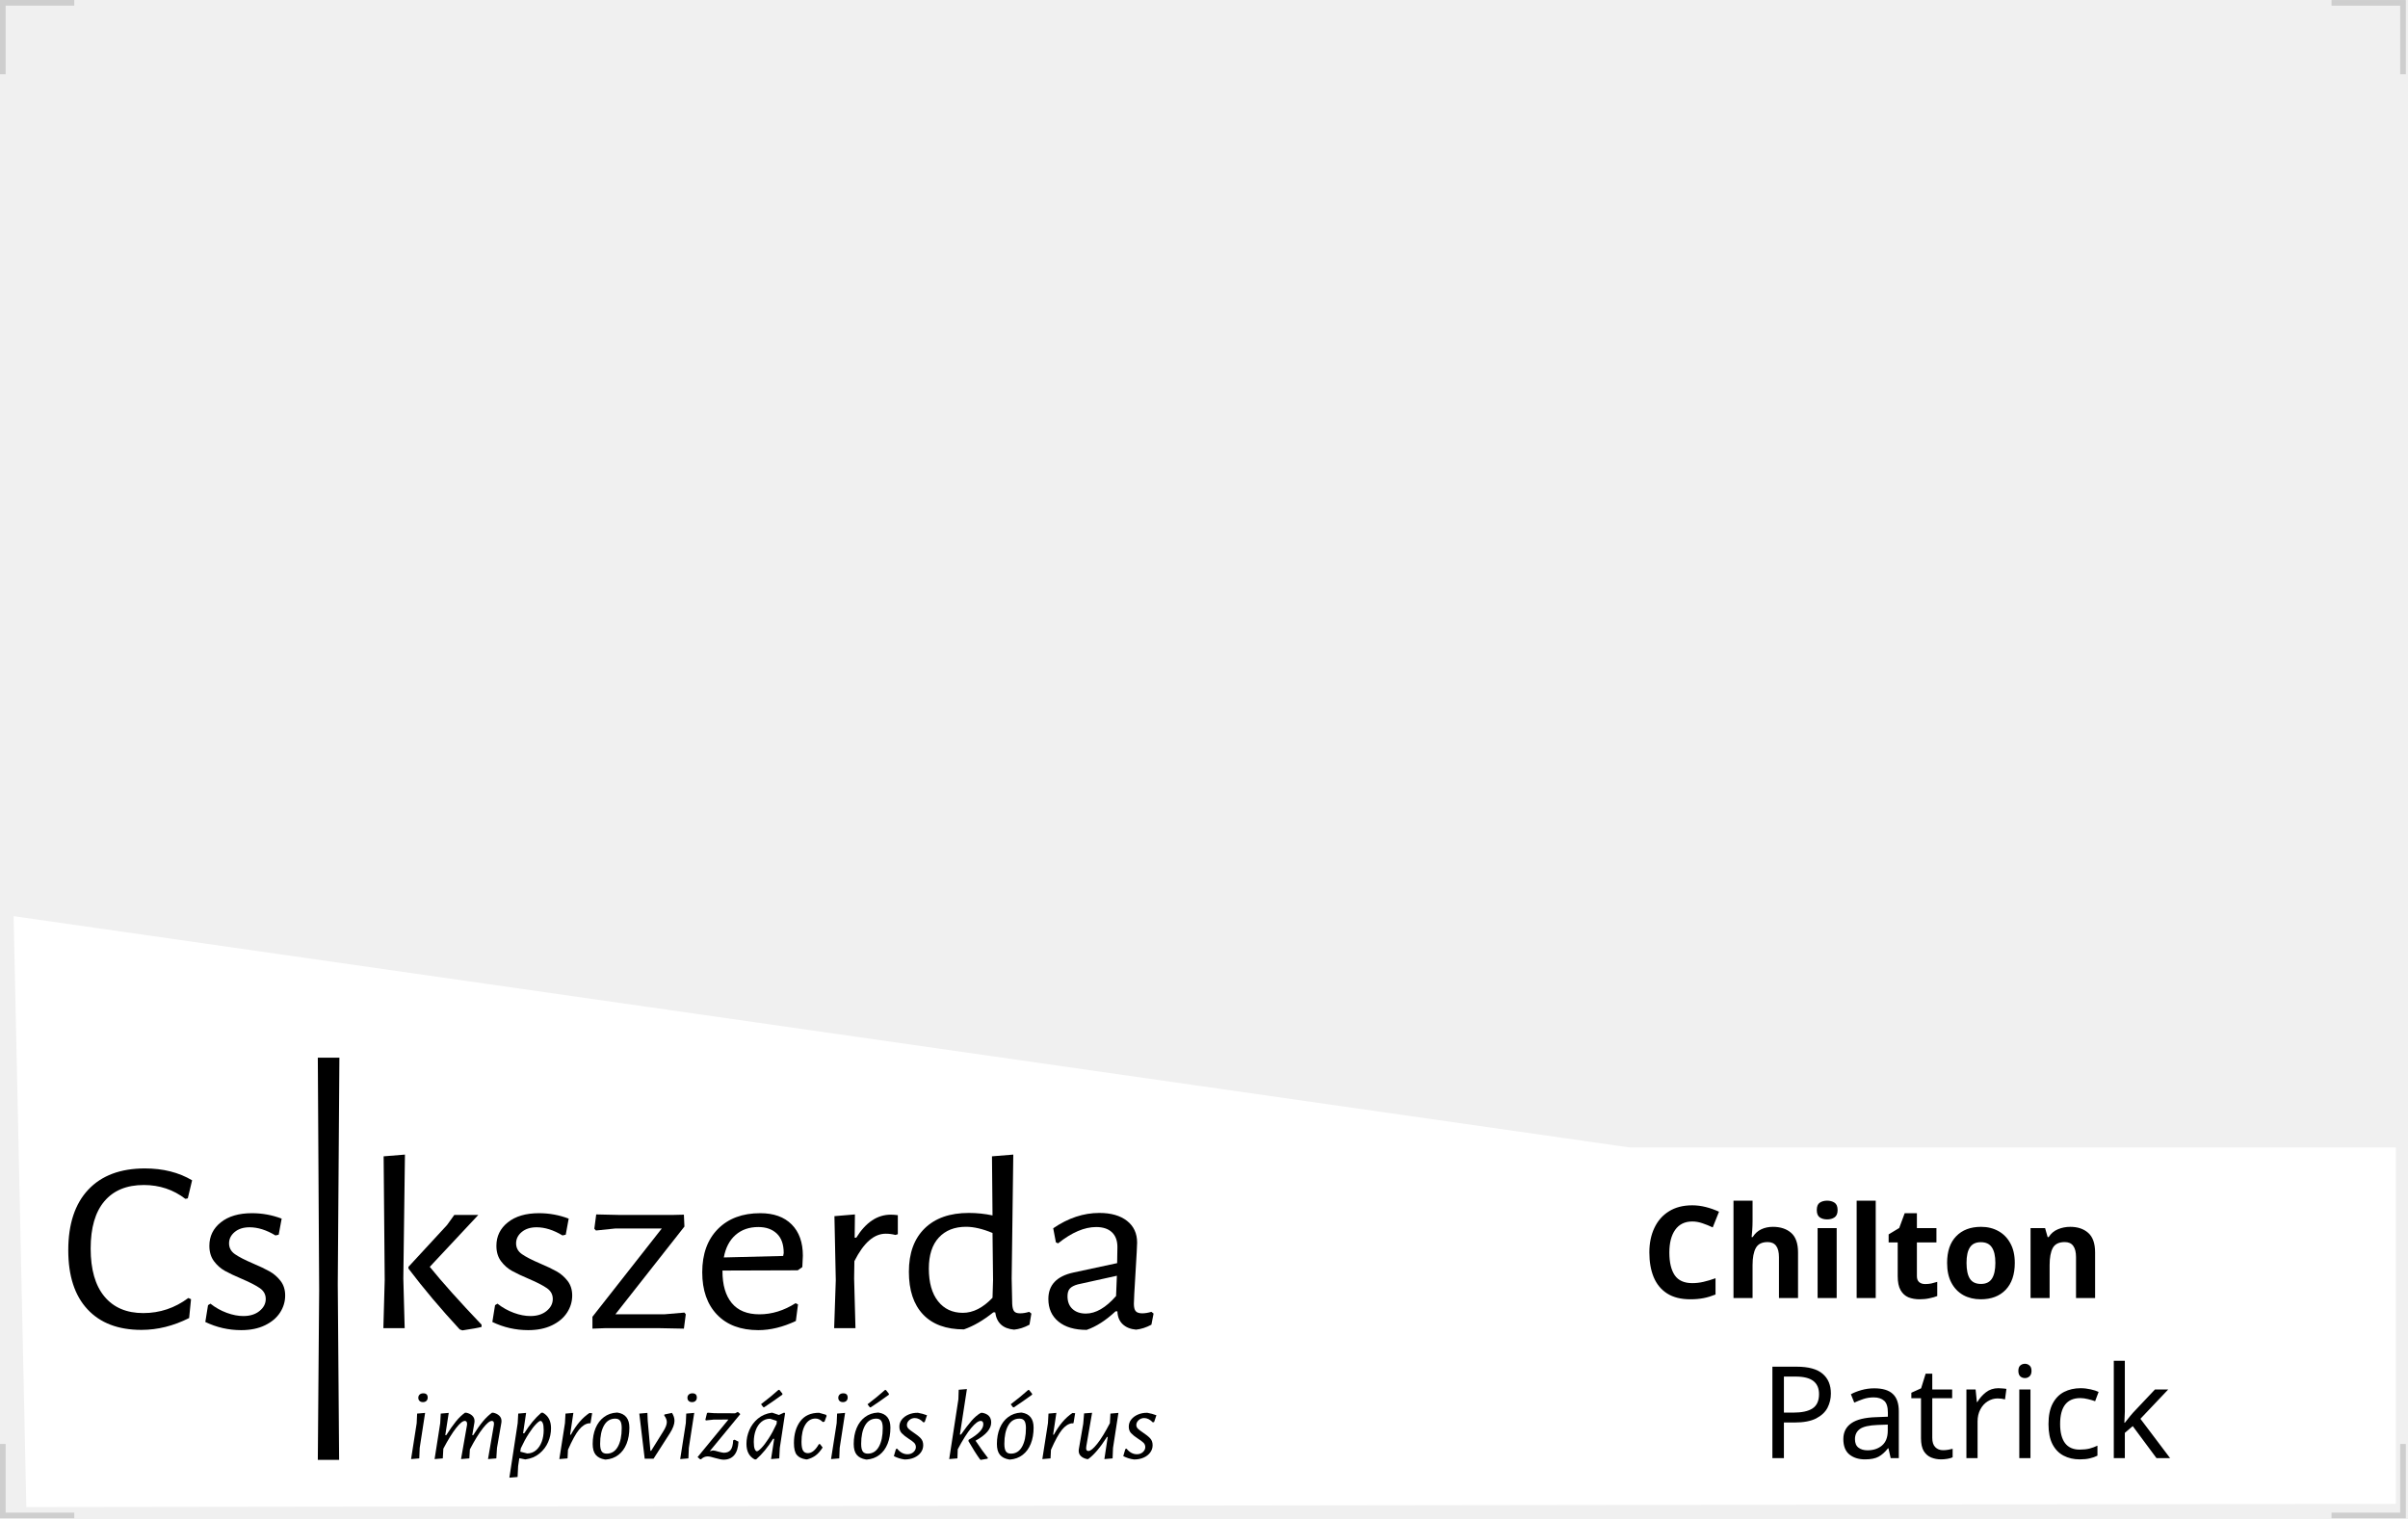
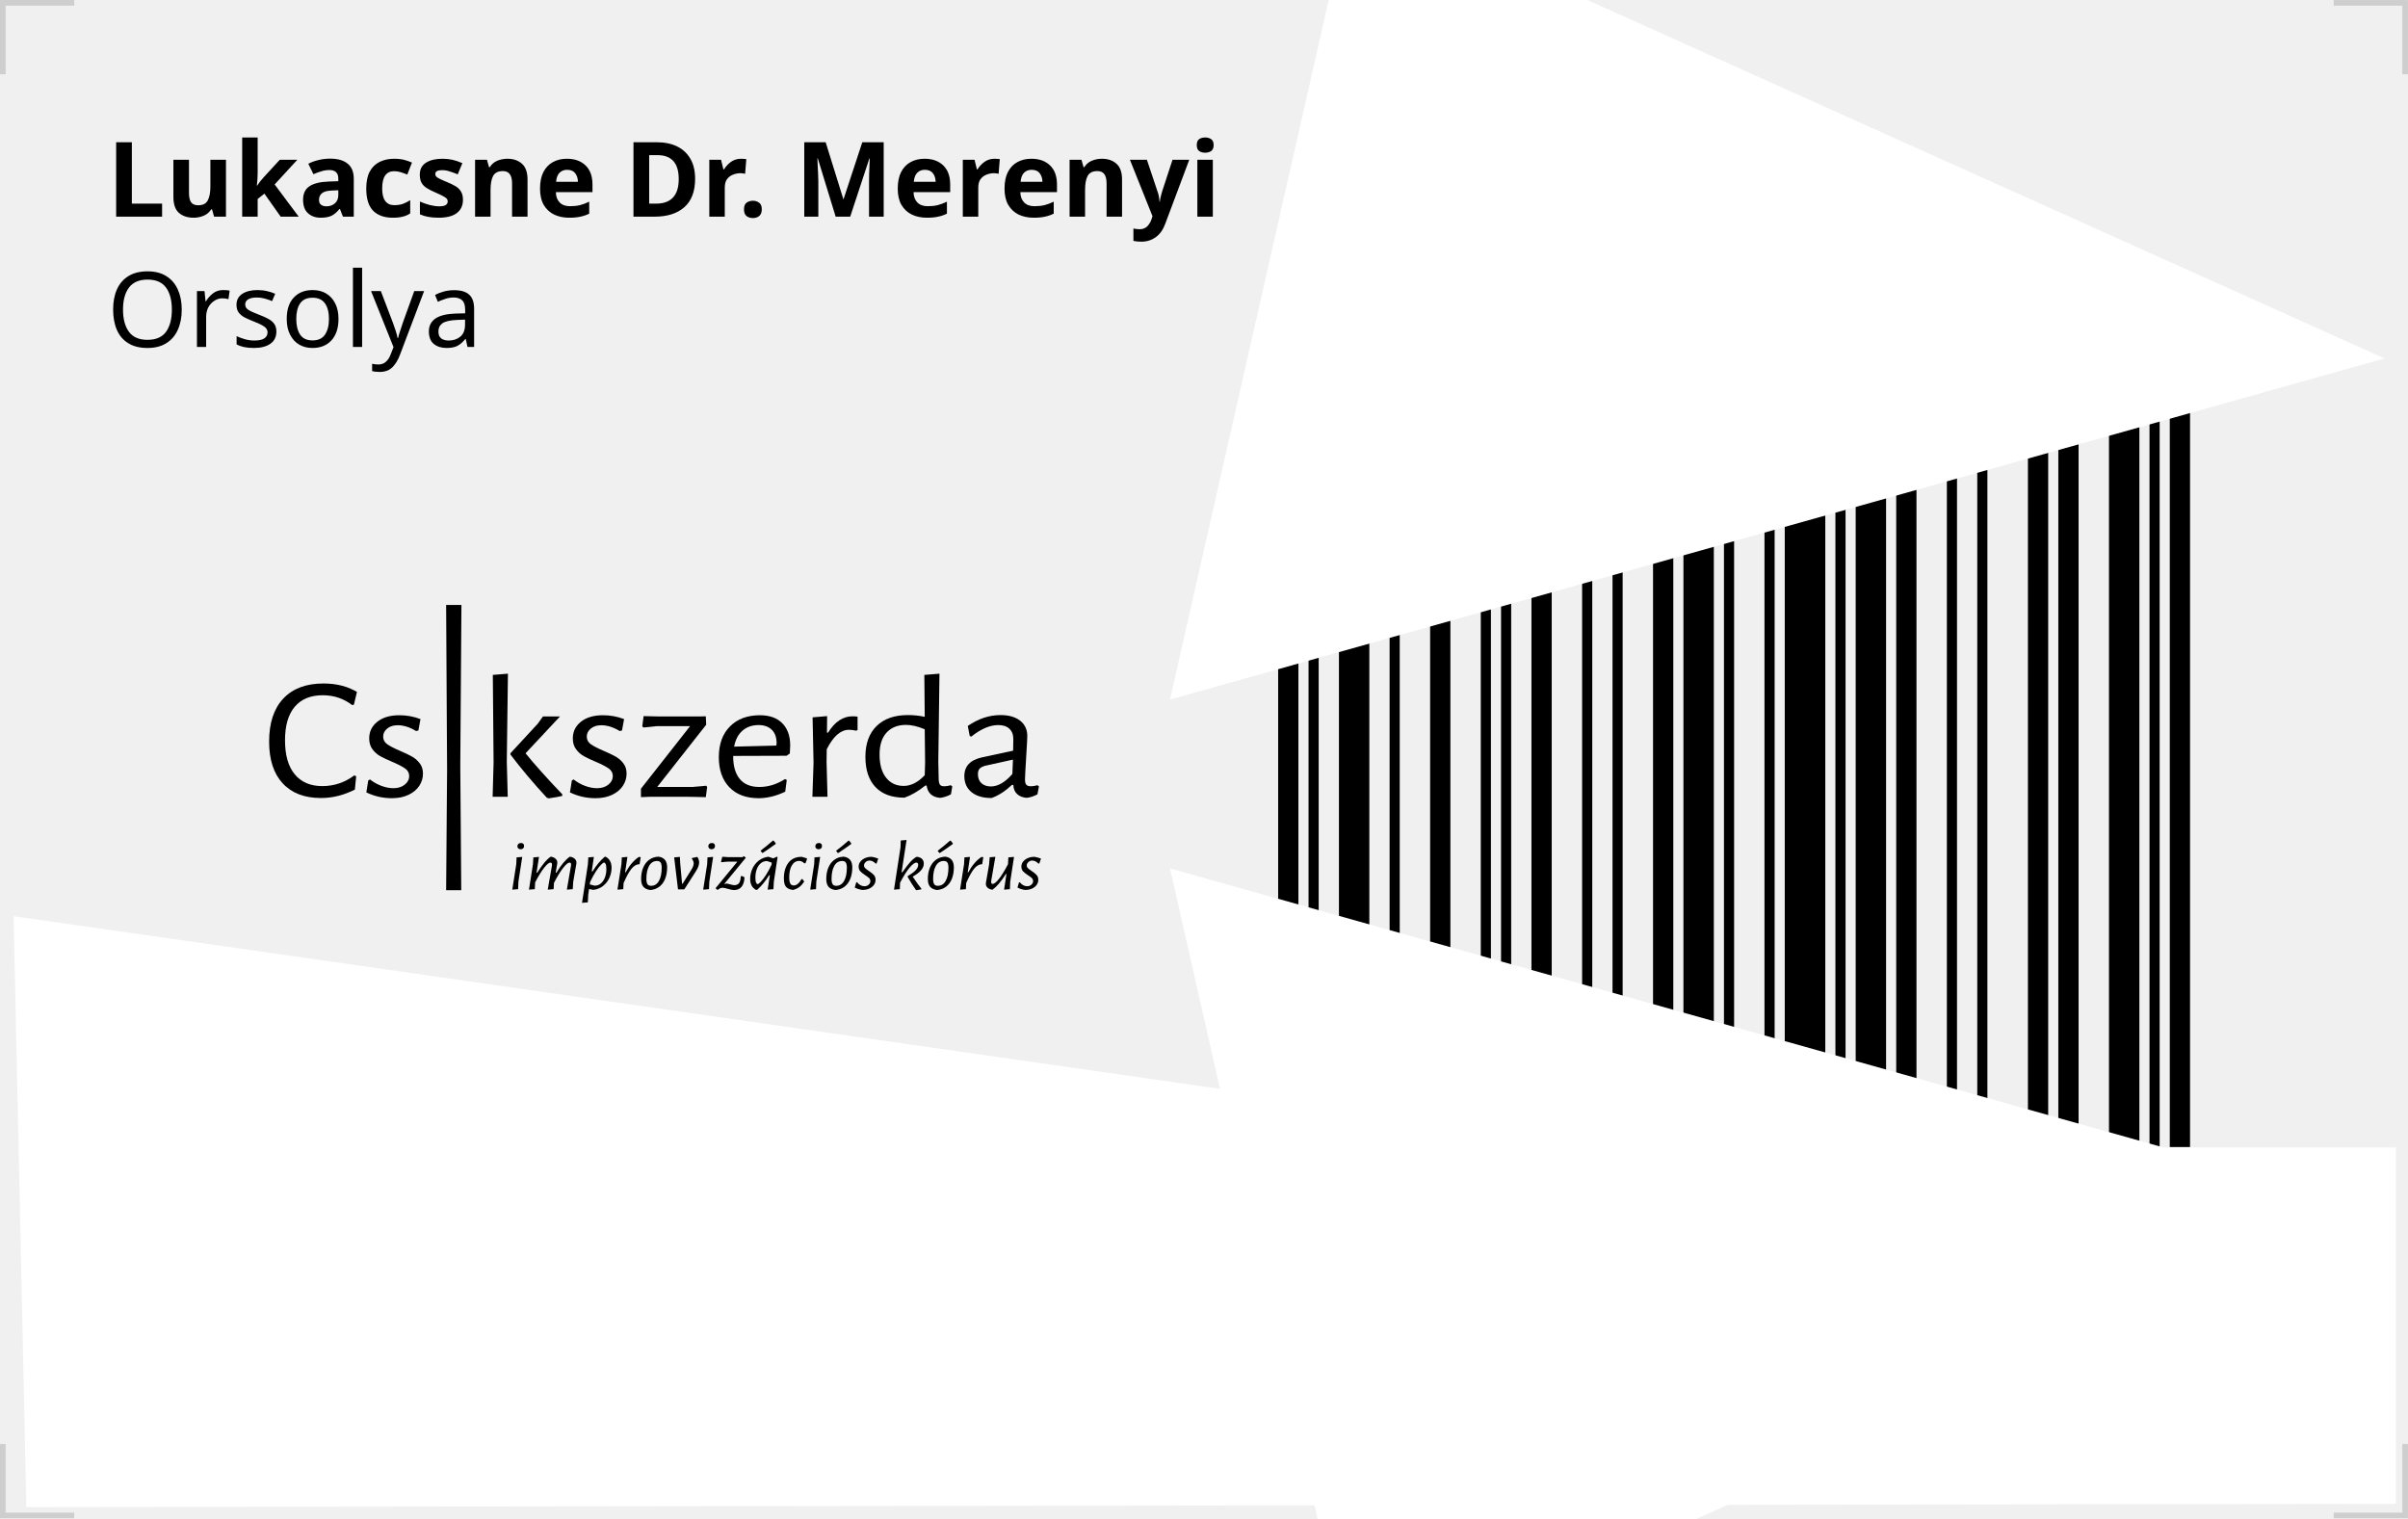
<svg xmlns="http://www.w3.org/2000/svg" id="barcode" width="3.37in" height="2.125in" x="0px" y="0px" viewBox="0 0 323.52 204" version="1.1">
  <defs id="defs284">
    <clipPath clipPathUnits="userSpaceOnUse" id="clipPath3726">
      <path d="m 0,131.368 h 283.465 v 136.8 H 0 Z" id="path3724" />
    </clipPath>
    <clipPath clipPathUnits="userSpaceOnUse" id="clipPath3744">
      <path d="m 0,270.309 h 283.465 v -141.732 H 0 Z" id="path3742" />
    </clipPath>
    <clipPath clipPathUnits="userSpaceOnUse" id="clipPath3726-6">
      <path d="m 0,131.368 h 283.465 v 136.8 H 0 Z" id="path3724-7" />
    </clipPath>
    <clipPath clipPathUnits="userSpaceOnUse" id="clipPath3744-5">
      <path d="m 0,270.309 h 283.465 v -141.732 H 0 Z" id="path3742-3" />
    </clipPath>
  </defs>
-   <g id="layer4">
-     <g id="barcode_group" transform="scale(4.48 3) translate(-7.5 -0.3)">
-     </g>
-   </g>
-   <g id="layer3" style="display:inline">
-     <path style="fill:#ffffff;fill-opacity:1;stroke:none;stroke-width:1px;stroke-linecap:butt;stroke-linejoin:miter;stroke-opacity:1" d="M 1.83,123.086 218.906,154.156 H 321.888 v 47.888 L 3.539,202.473 Z" id="path2798" />
-     <text xml:space="preserve" style="font-style:normal;font-variant:normal;font-weight:normal;font-stretch:normal;font-size:17.204px;line-height:1.25;font-family:'Alegreya Sans';-inkscape-font-specification:'Alegreya Sans';text-align:end;letter-spacing:0px;word-spacing:0px;text-anchor:end;display:inline;fill:#000000;fill-opacity:1;stroke:none;stroke-width:0.43" x="314.076" y="174.388" id="name">
-       <tspan id="first_row" x="314.076" y="174.388" style="font-style:normal;font-variant:normal;font-weight:bold;font-stretch:normal;font-family:'Alegreya Sans';-inkscape-font-specification:'Alegreya Sans Bold';stroke-width:0.43">Chilton</tspan>
-       <tspan x="314.076" y="195.894" id="second_row" style="font-style:normal;font-variant:normal;font-weight:normal;font-stretch:normal;font-family:'Alegreya Sans';-inkscape-font-specification:'Alegreya Sans';stroke-width:0.43">Patrick</tspan>
-     </text>
-     <path style="fill:none;stroke:#cecece;stroke-width:0.756;stroke-linecap:butt;stroke-linejoin:miter;stroke-dasharray:none;stroke-opacity:1" d="M 9.978,0.378 H 0.378 V 9.978" id="path13483" />
-     <path style="fill:none;stroke:#cecece;stroke-width:0.756;stroke-linecap:butt;stroke-linejoin:miter;stroke-dasharray:none;stroke-opacity:1" d="M 9.978,203.6 H 0.378 V 194" id="path13494" />
-     <path style="fill:none;stroke:#cecece;stroke-width:0.756;stroke-linecap:butt;stroke-linejoin:miter;stroke-dasharray:none;stroke-opacity:1" d="m 313.25,203.6 h 9.6 V 194" id="path13496" />
-     <path style="fill:none;stroke:#cecece;stroke-width:0.756;stroke-linecap:butt;stroke-linejoin:miter;stroke-dasharray:none;stroke-opacity:1" d="m 313.25,0.385 h 9.6 V 9.978" id="path13507" />
-   </g>
-   <g id="layer1" transform="matrix(0.6669909,0,0,0.6669909,4.173899,2.618983)" style="fill:#ffffff">
+   <g id="layer1" transform="matrix(0.4731242,0,0,0.4731242,32.61146,-17.66668)" style="fill:#ffffff">
    <g id="g574" transform="matrix(0.8425661,0,0,0.8425661,-7.754907,188.2273)">
      <g id="layer1-5">
        <g id="layer1-4" transform="matrix(0.8687253,0,0,0.7961756,99.39764,88.70907)">
          <g id="g3718" transform="matrix(1.142159,0,0,-1.142159,-111.2322,216.2167)">
            <g id="g3720">
              <g id="g3722" clip-path="url(#clipPath3726-6)">
                <g id="g3728">
                  <g id="g3730" transform="matrix(292.56,0,0,136.8,-4.547722,2.791135)" />
                </g>
              </g>
            </g>
            <g id="g3738">
              <g id="g3740" clip-path="url(#clipPath3744-5)">
                <g id="g3746">
                  <path fill="#000000" fill-rule="nonzero" d="m 45.287,227.355 -1.04,-4.745 -0.585,-0.13 c -2.904,2.426 -6.24,3.64 -10.01,3.64 -4.117,0 -7.28,-1.42 -9.49,-4.258 -2.21,-2.838 -3.315,-6.987 -3.315,-12.447 0,-5.504 1.105,-9.707 3.315,-12.61 2.21,-2.904 5.33,-4.355 9.36,-4.355 3.986,0 7.605,1.322 10.855,3.965 l 0.65,-0.325 -0.455,-4.94 c -3.77,-2.08 -7.605,-3.12 -11.505,-3.12 -5.59,0 -9.924,1.809 -13,5.428 -3.077,3.617 -4.615,8.785 -4.615,15.502 0,6.89 1.603,12.198 4.81,15.925 3.206,3.726 7.756,5.59 13.65,5.59 4.376,0 8.167,-1.04 11.375,-3.12" id="path3748" />
                </g>
                <g id="g3750">
                  <path fill="#000000" fill-rule="nonzero" d="m 66.866,217.28 -0.715,-4.225 -0.78,-0.195 c -2.168,1.43 -4.248,2.145 -6.24,2.145 -1.474,0 -2.665,-0.413 -3.575,-1.235 -0.91,-0.823 -1.365,-1.82 -1.365,-2.99 0,-1.17 0.465,-2.112 1.397,-2.828 0.932,-0.714 2.373,-1.527 4.323,-2.437 1.69,-0.78 3.044,-1.485 4.062,-2.112 1.018,-0.628 1.895,-1.462 2.633,-2.502 0.736,-1.04 1.105,-2.32 1.105,-3.835 0,-1.604 -0.412,-3.099 -1.235,-4.486 -0.824,-1.387 -2.037,-2.503 -3.64,-3.347 -1.604,-0.845 -3.51,-1.268 -5.72,-1.268 -3.034,0 -5.915,0.715 -8.645,2.146 l 0.65,4.419 0.585,0.39 c 1.213,-1.04 2.524,-1.842 3.932,-2.405 1.408,-0.564 2.741,-0.845 3.998,-0.845 1.603,0 2.902,0.444 3.9,1.333 0.996,0.888 1.495,1.939 1.495,3.152 0,1.17 -0.466,2.113 -1.397,2.828 -0.933,0.714 -2.373,1.527 -4.323,2.437 -1.69,0.78 -3.055,1.485 -4.095,2.112 -1.04,0.628 -1.929,1.484 -2.665,2.568 -0.737,1.083 -1.105,2.427 -1.105,4.03 0,2.513 0.92,4.571 2.762,6.175 1.842,1.603 4.344,2.405 7.508,2.405 2.47,0 4.853,-0.477 7.15,-1.43" id="path3752" />
                </g>
                <g id="g3754">
                  <path fill="#000000" fill-rule="nonzero" d="m 80.711,153.859 h -5.135 l 0.325,44.587 -0.325,61.138 h 5.2 l -0.39,-59.529 z" id="path3756" />
                </g>
                <g id="g3758">
                  <path fill="#000000" fill-rule="nonzero" d="m 115.03,189.396 v -0.585 c -0.694,-0.218 -2.232,-0.52 -4.615,-0.91 l -0.65,0.26 c -4.594,5.416 -8.71,10.746 -12.35,15.989 v 0.455 l 9.295,10.985 1.755,2.665 h 5.785 l -11.7,-13.65 c 2.99,-4.029 7.15,-9.1 12.48,-15.209 m -18.525,-0.91 h -5.135 l 0.325,12.675 -0.26,32.499 5.135,0.455 -0.39,-32.565 z" id="path3760" />
                </g>
                <g id="g3762">
                  <path fill="#000000" fill-rule="nonzero" d="m 136.025,217.28 -0.715,-4.225 -0.78,-0.195 c -2.168,1.43 -4.248,2.145 -6.24,2.145 -1.474,0 -2.665,-0.413 -3.575,-1.235 -0.91,-0.823 -1.365,-1.82 -1.365,-2.99 0,-1.17 0.465,-2.112 1.397,-2.828 0.932,-0.714 2.373,-1.527 4.323,-2.437 1.69,-0.78 3.044,-1.485 4.062,-2.112 1.018,-0.628 1.895,-1.462 2.633,-2.502 0.736,-1.04 1.105,-2.32 1.105,-3.835 0,-1.604 -0.412,-3.099 -1.235,-4.486 -0.824,-1.387 -2.037,-2.503 -3.64,-3.347 -1.604,-0.845 -3.51,-1.268 -5.72,-1.268 -3.034,0 -5.915,0.715 -8.645,2.146 l 0.65,4.419 0.585,0.39 c 1.213,-1.04 2.524,-1.842 3.932,-2.405 1.408,-0.564 2.741,-0.845 3.998,-0.845 1.603,0 2.902,0.444 3.9,1.333 0.996,0.888 1.495,1.939 1.495,3.152 0,1.17 -0.466,2.113 -1.397,2.828 -0.933,0.714 -2.373,1.527 -4.323,2.437 -1.69,0.78 -3.055,1.485 -4.095,2.112 -1.04,0.628 -1.929,1.484 -2.665,2.568 -0.737,1.083 -1.105,2.427 -1.105,4.03 0,2.513 0.92,4.571 2.762,6.175 1.842,1.603 4.344,2.405 7.508,2.405 2.47,0 4.853,-0.477 7.15,-1.43" id="path3764" />
                </g>
                <g id="g3766">
                  <path fill="#000000" fill-rule="nonzero" d="m 161.31,218.255 2.47,0.065 0.13,-3.12 -16.64,-23.075 h 11.765 l 4.875,0.455 0.325,-0.455 -0.455,-3.769 -5.98,0.129 h -13 l -3.055,-0.129 v 3.12 l 16.705,23.204 h -11.245 l -4.615,-0.52 -0.39,0.455 0.455,3.77 5.33,-0.13 z" id="path3768" />
                </g>
                <g id="g3770">
                  <path fill="#000000" fill-rule="nonzero" d="m 176.228,212.99 c -1.453,-1.387 -2.396,-3.358 -2.828,-5.915 l 14.301,0.39 0.13,0.78 c 0,2.253 -0.553,3.954 -1.659,5.102 -1.104,1.148 -2.59,1.723 -4.452,1.723 -2.21,0 -4.041,-0.694 -5.492,-2.08 m -3.152,-9.555 c 0,-3.597 0.747,-6.381 2.242,-8.352 1.495,-1.972 3.715,-2.958 6.662,-2.958 2.99,0 5.893,0.976 8.71,2.925 l 0.585,-0.324 -0.52,-4.356 c -3.12,-1.603 -6.132,-2.405 -9.035,-2.405 -4.247,0 -7.562,1.355 -9.945,4.063 -2.384,2.708 -3.574,6.423 -3.574,11.147 0,4.81 1.256,8.602 3.769,11.375 2.513,2.773 5.915,4.16 10.205,4.16 3.25,0 5.774,-0.986 7.573,-2.957 1.797,-1.973 2.697,-4.713 2.697,-8.223 l -0.13,-2.99 -1.105,-0.845 -18.134,-0.065 z" id="path3772" />
                </g>
                <g id="g3774">
                  <path fill="#000000" fill-rule="nonzero" d="m 215.325,218.19 v -5.005 l -0.585,-0.195 c -0.737,0.216 -1.517,0.325 -2.34,0.325 -2.817,0 -5.33,-2.405 -7.54,-7.215 l -0.064,-4.55 0.324,-13.065 h -5.135 l 0.391,12.61 -0.325,16.835 4.939,0.455 -0.064,-6.11 h 0.389 c 2.297,4.03 5.071,6.045 8.321,6.045 0.519,0 1.082,-0.044 1.689,-0.13" id="path3776" />
                </g>
                <g id="g3778">
                  <path fill="#000000" fill-rule="nonzero" d="m 225.205,212.307 c -1.604,-1.885 -2.405,-4.604 -2.405,-8.157 0,-3.683 0.736,-6.544 2.21,-8.58 1.472,-2.037 3.466,-3.055 5.98,-3.055 2.47,0 4.853,1.322 7.151,3.965 l 0.129,4.68 -0.129,12.35 c -2.384,1.082 -4.508,1.625 -6.371,1.625 -2.774,0 -4.962,-0.943 -6.565,-2.828 m 17.68,-17.452 c 0.043,-0.91 0.195,-1.549 0.455,-1.918 0.261,-0.368 0.736,-0.552 1.43,-0.552 0.693,0 1.43,0.13 2.21,0.39 l 0.52,-0.455 -0.455,-2.925 c -1.257,-0.737 -2.492,-1.17 -3.705,-1.3 -2.687,0.26 -4.203,1.776 -4.55,4.55 h -0.455 c -2.427,-2.124 -4.788,-3.619 -7.085,-4.485 -4.29,0 -7.572,1.311 -9.848,3.933 -2.274,2.621 -3.412,6.358 -3.412,11.212 0,4.896 1.268,8.699 3.803,11.407 2.535,2.708 6.077,4.063 10.627,4.063 1.95,0 3.856,-0.218 5.721,-0.65 l -0.131,15.535 5.135,0.455 -0.39,-32.565 z" id="path3780" />
                </g>
                <g id="g3782">
                  <path fill="#000000" fill-rule="nonzero" d="m 256.794,198.918 c -0.39,-0.455 -0.585,-1.138 -0.585,-2.048 0,-1.43 0.4,-2.546 1.203,-3.348 0.801,-0.801 1.873,-1.202 3.217,-1.202 2.383,0 4.811,1.537 7.28,4.616 l 0.196,5.329 -9.425,-2.275 c -0.868,-0.26 -1.495,-0.617 -1.886,-1.072 m 13.748,17.777 c 1.625,-1.387 2.438,-3.294 2.438,-5.72 0,-0.738 -0.13,-3.402 -0.391,-7.995 -0.26,-4.593 -0.39,-7.28 -0.39,-8.06 0,-0.953 0.152,-1.614 0.455,-1.982 0.303,-0.369 0.823,-0.553 1.56,-0.553 0.65,0 1.387,0.13 2.21,0.39 l 0.52,-0.455 -0.52,-2.924 c -1.257,-0.738 -2.492,-1.17 -3.704,-1.301 -1.344,0.131 -2.417,0.606 -3.218,1.43 -0.803,0.823 -1.225,1.951 -1.268,3.38 h -0.455 c -2.339,-2.383 -4.659,-4.008 -6.955,-4.875 -2.903,0 -5.167,0.725 -6.792,2.178 -1.625,1.451 -2.437,3.434 -2.437,5.947 0,3.683 2.014,6.001 6.045,6.955 l 10.529,2.47 0.065,4.225 c 0,1.69 -0.445,2.99 -1.333,3.9 -0.888,0.91 -2.156,1.365 -3.801,1.365 -2.818,0 -5.873,-1.43 -9.165,-4.29 l -0.521,0.26 -0.649,3.705 c 3.595,2.686 7.3,4.03 11.114,4.03 2.816,0 5.038,-0.694 6.663,-2.08" id="path3784" />
                </g>
                <g id="g3786">
                  <path fill="#000000" fill-rule="nonzero" d="m 102.051,170.238 c 0,-0.364 -0.104,-0.654 -0.312,-0.871 -0.208,-0.217 -0.485,-0.325 -0.832,-0.325 -0.347,0 -0.62,0.104 -0.819,0.312 -0.2,0.208 -0.299,0.485 -0.299,0.832 0,0.346 0.108,0.628 0.325,0.845 0.217,0.217 0.507,0.325 0.871,0.325 0.711,0 1.066,-0.373 1.066,-1.118 m -2.028,-15.99 -1.976,-0.182 1.352,9.438 0.104,2.522 1.924,0.182 -1.3,-9.204 z" id="path3788" />
                </g>
                <g id="g3790">
                  <path fill="#000000" fill-rule="nonzero" d="m 119.301,165.467 c 0.373,-0.39 0.55,-0.88 0.533,-1.469 l -0.026,-0.338 -1.066,-6.681 -0.156,-2.731 -2.002,-0.181 1.404,8.891 0.026,0.338 c 0.035,0.537 -0.139,0.807 -0.52,0.807 -0.503,0 -1.222,-0.651 -2.158,-1.95 -0.936,-1.3 -1.976,-3.147 -3.12,-5.539 l -0.13,-2.366 -2.002,-0.181 1.43,8.891 0.026,0.338 c 0,0.537 -0.182,0.807 -0.546,0.807 -0.503,0 -1.209,-0.634 -2.119,-1.899 -0.91,-1.265 -1.928,-3.068 -3.055,-5.408 l -0.13,-2.548 -1.976,-0.181 1.352,9.437 0.13,2.523 1.924,0.181 -0.832,-5.849 h 0.234 c 0.884,1.507 1.673,2.725 2.366,3.652 0.693,0.928 1.413,1.678 2.158,2.249 h 0.286 c 0.607,-0.139 1.096,-0.402 1.469,-0.793 0.373,-0.39 0.55,-0.88 0.533,-1.469 l -0.026,-0.338 -0.52,-3.301 h 0.234 c 0.849,1.49 1.629,2.699 2.34,3.627 0.71,0.926 1.439,1.685 2.184,2.274 h 0.286 c 0.607,-0.139 1.096,-0.402 1.469,-0.793" id="path3792" />
                </g>
                <g id="g3794">
                  <path fill="#000000" fill-rule="nonzero" d="m 128.141,156.38 c 0.598,0.555 1.057,1.296 1.378,2.224 0.32,0.926 0.481,1.954 0.481,3.081 0,0.866 -0.078,1.485 -0.234,1.858 -0.156,0.373 -0.338,0.56 -0.546,0.56 -0.208,0 -0.568,-0.286 -1.079,-0.859 -0.512,-0.572 -1.092,-1.404 -1.742,-2.496 -0.65,-1.092 -1.287,-2.375 -1.911,-3.847 l -0.13,-0.884 1.664,-0.469 c 0.814,0 1.521,0.277 2.119,0.832 m 3.627,5.798 c 0,-1.265 -0.234,-2.483 -0.702,-3.652 -0.468,-1.17 -1.166,-2.171 -2.093,-3.003 -0.928,-0.832 -2.041,-1.344 -3.341,-1.535 h -0.104 l -1.404,0.312 -0.286,-2.106 -0.13,-2.834 -1.976,-0.182 2.002,14.326 0.13,2.522 1.898,0.182 -0.728,-5.355 h 0.286 c 1.265,2.217 2.634,4.02 4.108,5.407 h 0.364 c 1.317,-0.797 1.976,-2.157 1.976,-4.082" id="path3796" />
                </g>
                <g id="g3798">
                  <path fill="#000000" fill-rule="nonzero" d="m 141.284,163.53 -0.182,-0.078 -0.208,0.026 c -0.832,-0.122 -1.63,-0.689 -2.392,-1.703 -0.763,-1.015 -1.647,-2.769 -2.652,-5.266 l -0.104,-2.261 -1.976,-0.182 1.352,9.438 0.13,2.522 1.898,0.182 -0.78,-5.72 h 0.182 c 1.283,2.565 2.773,4.463 4.472,5.694 l 0.65,-0.052 z" id="path3800" />
                </g>
                <g id="g3802">
                  <path fill="#000000" fill-rule="nonzero" d="m 144.534,162.906 c -0.624,-1.196 -0.936,-2.808 -0.936,-4.836 0,-0.901 0.121,-1.556 0.364,-1.963 0.242,-0.408 0.65,-0.611 1.222,-0.611 1.161,0 2.055,0.606 2.679,1.82 0.624,1.213 0.935,2.843 0.935,4.888 0,0.884 -0.121,1.521 -0.364,1.911 -0.242,0.39 -0.642,0.585 -1.195,0.585 -1.18,0 -2.081,-0.598 -2.705,-1.794 m 6.11,-0.572 c 0,-1.595 -0.226,-3.007 -0.676,-4.239 -0.451,-1.23 -1.104,-2.205 -1.963,-2.924 -0.858,-0.719 -1.876,-1.131 -3.055,-1.235 l -0.234,0.026 c -0.988,0.191 -1.721,0.606 -2.197,1.248 -0.477,0.641 -0.715,1.586 -0.715,2.834 0,1.56 0.234,2.951 0.702,4.173 0.468,1.222 1.139,2.188 2.015,2.899 0.875,0.711 1.893,1.101 3.055,1.17 h 0.208 c 1.907,-0.312 2.86,-1.63 2.86,-3.952" id="path3804" />
                </g>
                <g id="g3806">
                  <path fill="#000000" fill-rule="nonzero" d="m 161.513,164.128 c 0,-0.919 -0.382,-2.027 -1.145,-3.328 l -3.899,-6.63 h -2.133 l -1.3,11.856 1.951,0.182 0.078,-2.08 0.649,-7.878 h 0.183 l 2.912,5.096 c 0.571,0.988 0.857,1.803 0.857,2.444 0,0.555 -0.208,1.135 -0.624,1.742 l 0.053,0.26 1.819,0.416 c 0.399,-0.693 0.599,-1.387 0.599,-2.08" id="path3808" />
                </g>
                <g id="g3810">
                  <path fill="#000000" fill-rule="nonzero" d="m 166.895,170.238 c 0,-0.364 -0.104,-0.654 -0.312,-0.871 -0.209,-0.217 -0.486,-0.325 -0.833,-0.325 -0.346,0 -0.619,0.104 -0.818,0.312 -0.2,0.208 -0.299,0.485 -0.299,0.832 0,0.346 0.108,0.628 0.325,0.845 0.216,0.217 0.506,0.325 0.871,0.325 0.711,0 1.066,-0.373 1.066,-1.118 m -2.028,-15.99 -1.976,-0.182 1.352,9.438 0.104,2.522 1.924,0.182 -1.3,-9.204 z" id="path3812" />
                </g>
                <g id="g3814">
                  <path fill="#000000" fill-rule="nonzero" d="m 170.014,156.147 0.754,0.182 c 0.295,0 0.736,-0.104 1.326,-0.312 0.693,-0.191 1.127,-0.286 1.3,-0.286 0.745,0 1.296,0.247 1.651,0.74 0.355,0.494 0.559,1.34 0.612,2.535 l 0.337,0.157 0.936,-0.52 c -0.069,-1.578 -0.412,-2.761 -1.027,-3.55 -0.616,-0.788 -1.469,-1.182 -2.561,-1.182 -0.416,0 -1.1,0.147 -2.054,0.442 -0.797,0.276 -1.395,0.416 -1.794,0.416 -0.572,0 -1.101,-0.252 -1.585,-0.754 h -0.208 l -0.625,0.571 7.436,9.88 -3.614,-0.025 -1.794,-0.208 -0.155,0.155 0.389,1.742 0.182,0.13 1.664,-0.13 4.94,-0.025 0.65,0.363 0.598,-0.571 z" id="path3816" />
                </g>
                <g id="g3818">
                  <path fill="#000000" fill-rule="nonzero" d="m 187.538,171.227 -0.052,-0.234 c -1.734,-1.37 -3.19,-2.47 -4.368,-3.302 l -0.208,0.025 -0.546,0.781 c 1.647,1.369 3.05,2.626 4.212,3.77 l 0.233,-0.026 z m -5.083,-14.248 c 0.511,0.571 1.092,1.403 1.742,2.496 0.65,1.092 1.286,2.374 1.91,3.848 l 0.027,0.156 0.026,0.624 -1.612,0.571 c -0.798,0 -1.495,-0.272 -2.093,-0.818 -0.599,-0.546 -1.054,-1.283 -1.365,-2.21 -0.312,-0.928 -0.468,-1.955 -0.468,-3.081 0,-0.867 0.078,-1.491 0.233,-1.872 0.157,-0.382 0.329,-0.572 0.521,-0.572 0.208,0 0.567,0.286 1.079,0.858 m 4.433,0.025 -0.13,-2.756 -1.976,-0.181 0.754,5.33 h -0.261 c -1.264,-2.22 -2.626,-4.022 -4.081,-5.408 h -0.364 c -1.317,0.745 -1.977,2.105 -1.977,4.082 0,1.248 0.235,2.461 0.703,3.639 0.467,1.179 1.157,2.18 2.067,3.003 0.91,0.824 2.015,1.339 3.314,1.547 h 0.13 l 1.613,-0.597 1.248,0.624 0.234,-0.157 z" id="path3820" />
                </g>
                <g id="g3822">
                  <path fill="#000000" fill-rule="nonzero" d="m 198.172,165.428 -0.52,-1.533 -0.416,-0.078 c -0.555,0.606 -1.135,0.91 -1.742,0.91 -1.04,0 -1.863,-0.547 -2.47,-1.639 -0.607,-1.092 -0.91,-2.583 -0.91,-4.472 0,-1.075 0.121,-1.841 0.364,-2.3 0.243,-0.46 0.632,-0.69 1.17,-0.69 0.953,0 1.837,0.789 2.652,2.366 h 0.286 l 0.624,-0.883 c -0.537,-0.919 -1.097,-1.613 -1.677,-2.08 -0.581,-0.468 -1.261,-0.816 -2.041,-1.04 h -0.312 c -1.005,0.173 -1.737,0.567 -2.196,1.182 -0.46,0.615 -0.69,1.652 -0.69,3.108 0,2.322 0.507,4.228 1.521,5.719 1.014,1.491 2.526,2.237 4.537,2.237 l 1.664,-0.521 z" id="path3824" />
                </g>
                <g id="g3826">
                  <path fill="#000000" fill-rule="nonzero" d="m 203.242,170.238 c 0,-0.364 -0.104,-0.654 -0.312,-0.871 -0.209,-0.217 -0.486,-0.325 -0.833,-0.325 -0.346,0 -0.619,0.104 -0.818,0.312 -0.2,0.208 -0.299,0.485 -0.299,0.832 0,0.346 0.108,0.628 0.325,0.845 0.216,0.217 0.506,0.325 0.871,0.325 0.711,0 1.066,-0.373 1.066,-1.118 m -2.028,-15.99 -1.976,-0.182 1.352,9.438 0.104,2.522 1.924,0.182 -1.3,-9.204 z" id="path3828" />
                </g>
                <g id="g3830">
                  <path fill="#000000" fill-rule="nonzero" d="m 213.2,171.2 -0.053,-0.234 c -1.733,-1.37 -3.189,-2.47 -4.368,-3.302 l -0.208,0.026 -0.546,0.78 c 1.647,1.369 3.051,2.626 4.212,3.77 l 0.234,-0.026 z m -5.772,-8.294 c -0.624,-1.196 -0.936,-2.808 -0.936,-4.836 0,-0.901 0.12,-1.556 0.363,-1.963 0.243,-0.408 0.651,-0.611 1.223,-0.611 1.161,0 2.054,0.606 2.678,1.82 0.624,1.213 0.935,2.843 0.935,4.888 0,0.884 -0.121,1.521 -0.363,1.911 -0.243,0.39 -0.642,0.585 -1.196,0.585 -1.179,0 -2.08,-0.598 -2.704,-1.794 m 6.11,-0.572 c 0,-1.595 -0.226,-3.007 -0.677,-4.238 -0.45,-1.231 -1.104,-2.206 -1.963,-2.925 -0.857,-0.719 -1.876,-1.131 -3.054,-1.235 l -0.235,0.026 c -0.987,0.191 -1.72,0.606 -2.196,1.248 -0.478,0.641 -0.715,1.586 -0.715,2.834 0,1.56 0.233,2.951 0.701,4.173 0.469,1.222 1.14,2.188 2.016,2.899 0.875,0.711 1.893,1.101 3.055,1.17 h 0.208 c 1.906,-0.312 2.86,-1.63 2.86,-3.952" id="path3832" />
                </g>
                <g id="g3834">
                  <path fill="#000000" fill-rule="nonzero" d="m 222.352,165.584 -0.546,-1.768 -0.312,-0.104 c -0.676,0.763 -1.37,1.144 -2.08,1.144 -0.52,0 -0.966,-0.186 -1.339,-0.559 -0.373,-0.373 -0.559,-0.793 -0.559,-1.261 0,-0.382 0.13,-0.711 0.39,-0.988 0.259,-0.277 0.675,-0.624 1.248,-1.04 0.745,-0.537 1.312,-1.035 1.703,-1.495 0.39,-0.459 0.585,-1.062 0.585,-1.807 0,-0.693 -0.192,-1.326 -0.572,-1.897 -0.381,-0.573 -0.911,-1.024 -1.586,-1.353 -0.676,-0.329 -1.448,-0.494 -2.314,-0.494 -0.902,0.122 -1.768,0.416 -2.6,0.884 l 0.494,1.846 0.286,0.13 c 0.727,-0.988 1.559,-1.482 2.496,-1.482 0.589,0 1.074,0.19 1.456,0.572 0.381,0.381 0.571,0.815 0.571,1.3 0,0.451 -0.142,0.832 -0.428,1.144 -0.287,0.312 -0.724,0.667 -1.313,1.066 -0.728,0.52 -1.283,1.001 -1.664,1.443 -0.382,0.443 -0.572,1.018 -0.572,1.729 0,0.711 0.203,1.344 0.611,1.898 0.406,0.555 0.953,0.988 1.638,1.3 0.684,0.313 1.426,0.459 2.222,0.442 0.746,-0.138 1.474,-0.355 2.185,-0.65" id="path3836" />
                </g>
                <g id="g3838">
                  <path fill="#000000" fill-rule="nonzero" d="m 234.051,158.903 c 1.144,-1.872 2.14,-3.389 2.989,-4.55 l -0.103,-0.182 -1.613,-0.312 -0.181,0.104 c -0.85,1.283 -1.786,2.894 -2.809,4.836 l 0.053,0.337 c 2.356,1.456 3.536,2.818 3.536,4.082 0,0.59 -0.208,0.885 -0.624,0.885 -0.572,0 -1.335,-0.62 -2.288,-1.859 -0.954,-1.239 -2.037,-3.108 -3.25,-5.603 l -0.078,-2.392 -1.977,-0.182 2.21,15.704 0.078,2.522 1.977,0.182 -1.691,-11.96 h 0.26 c 0.989,1.525 1.837,2.734 2.548,3.627 0.711,0.893 1.447,1.581 2.211,2.067 l 0.39,0.026 c 1.421,-0.295 2.132,-1.145 2.132,-2.548 0,-1.681 -1.257,-3.276 -3.77,-4.784" id="path3840" />
                </g>
                <g id="g3842">
                  <path fill="#000000" fill-rule="nonzero" d="m 247.701,171.2 -0.053,-0.234 c -1.733,-1.37 -3.189,-2.47 -4.368,-3.302 l -0.208,0.026 -0.546,0.78 c 1.647,1.369 3.051,2.626 4.212,3.77 l 0.234,-0.026 z m -5.772,-8.294 c -0.624,-1.196 -0.936,-2.808 -0.936,-4.836 0,-0.901 0.12,-1.556 0.363,-1.963 0.243,-0.408 0.651,-0.611 1.223,-0.611 1.161,0 2.054,0.606 2.678,1.82 0.624,1.213 0.935,2.843 0.935,4.888 0,0.884 -0.121,1.521 -0.363,1.911 -0.243,0.39 -0.642,0.585 -1.196,0.585 -1.179,0 -2.08,-0.598 -2.704,-1.794 m 6.11,-0.572 c 0,-1.595 -0.226,-3.007 -0.677,-4.238 -0.45,-1.231 -1.104,-2.206 -1.963,-2.925 -0.857,-0.719 -1.876,-1.131 -3.054,-1.235 l -0.235,0.026 c -0.987,0.191 -1.72,0.606 -2.196,1.248 -0.478,0.641 -0.716,1.586 -0.716,2.834 0,1.56 0.234,2.951 0.702,4.173 0.469,1.222 1.14,2.188 2.016,2.899 0.875,0.711 1.893,1.101 3.055,1.17 h 0.208 c 1.906,-0.312 2.86,-1.63 2.86,-3.952" id="path3844" />
                </g>
                <g id="g3846">
                  <path fill="#000000" fill-rule="nonzero" d="m 257.658,163.53 -0.182,-0.078 -0.208,0.026 c -0.832,-0.122 -1.63,-0.689 -2.392,-1.703 -0.763,-1.015 -1.647,-2.769 -2.652,-5.266 l -0.104,-2.261 -1.976,-0.182 1.352,9.438 0.13,2.522 1.898,0.182 -0.78,-5.72 h 0.182 c 1.283,2.565 2.773,4.463 4.472,5.694 l 0.65,-0.052 z" id="path3848" />
                </g>
                <g id="g3850">
                  <path fill="#000000" fill-rule="nonzero" d="m 267.174,157.004 -0.104,-2.756 -1.976,-0.182 0.806,5.825 h -0.182 c -1.612,-2.775 -3.12,-4.716 -4.524,-5.825 h -0.287 c -0.606,0.139 -1.095,0.399 -1.468,0.78 -0.373,0.382 -0.551,0.867 -0.534,1.456 l 0.027,0.339 1.066,6.708 0.208,2.729 1.924,0.156 -1.378,-8.709 -0.053,-0.546 c -0.017,-0.521 0.165,-0.781 0.546,-0.781 0.503,0 1.214,0.633 2.133,1.898 0.918,1.265 1.933,3.068 3.042,5.408 l 0.13,2.522 1.924,0.182 z" id="path3852" />
                </g>
                <g id="g3854">
                  <path fill="#000000" fill-rule="nonzero" d="m 277.626,165.584 -0.546,-1.768 -0.312,-0.104 c -0.676,0.763 -1.37,1.144 -2.08,1.144 -0.52,0 -0.966,-0.186 -1.339,-0.559 -0.373,-0.373 -0.559,-0.793 -0.559,-1.261 0,-0.382 0.13,-0.711 0.39,-0.988 0.259,-0.277 0.675,-0.624 1.248,-1.04 0.745,-0.537 1.312,-1.035 1.703,-1.495 0.39,-0.459 0.585,-1.062 0.585,-1.807 0,-0.693 -0.192,-1.326 -0.572,-1.897 -0.381,-0.573 -0.911,-1.024 -1.586,-1.353 -0.676,-0.329 -1.448,-0.494 -2.314,-0.494 -0.902,0.122 -1.768,0.416 -2.6,0.884 l 0.494,1.846 0.286,0.13 c 0.727,-0.988 1.559,-1.482 2.496,-1.482 0.589,0 1.074,0.19 1.456,0.572 0.381,0.381 0.571,0.815 0.571,1.3 0,0.451 -0.142,0.832 -0.428,1.144 -0.287,0.312 -0.724,0.667 -1.313,1.066 -0.728,0.52 -1.283,1.001 -1.664,1.443 -0.382,0.443 -0.572,1.018 -0.572,1.729 0,0.711 0.203,1.344 0.611,1.898 0.406,0.555 0.953,0.988 1.638,1.3 0.684,0.313 1.426,0.459 2.222,0.442 0.746,-0.138 1.474,-0.355 2.185,-0.65" id="path3856" />
                </g>
              </g>
            </g>
          </g>
        </g>
      </g>
    </g>
  </g>
+   <path style="fill:#ffffff;fill-opacity:1;stroke:none;stroke-width:1px;stroke-linecap:butt;stroke-linejoin:miter;stroke-opacity:1" d="M 1.83,123.086 218.906,154.156 H 321.888 v 47.888 L 3.539,202.473 Z" id="path2798" />
+   <path style="fill:none;stroke:#cecece;stroke-width:0.756;stroke-linecap:butt;stroke-linejoin:miter;stroke-dasharray:none;stroke-opacity:1" d="M 9.978,0.378 H 0.378 V 9.978" id="path13483" />
+   <path style="fill:none;stroke:#cecece;stroke-width:0.756;stroke-linecap:butt;stroke-linejoin:miter;stroke-dasharray:none;stroke-opacity:1" d="M 9.978,203.6 H 0.378 V 194" id="path13494" />
+   <path style="fill:none;stroke:#cecece;stroke-width:0.756;stroke-linecap:butt;stroke-linejoin:miter;stroke-dasharray:none;stroke-opacity:1" d="m 313.536,203.6 h 9.6 V 194" id="path13496" />
+   <path style="fill:none;stroke:#cecece;stroke-width:0.756;stroke-linecap:butt;stroke-linejoin:miter;stroke-dasharray:none;stroke-opacity:1" d="m 313.536,0.385 h 9.6 v 9.593" id="path13507" />
+   <text xml:space="preserve" style="font-style:normal;font-variant:normal;font-weight:normal;font-stretch:normal;font-size:13.999px;line-height:1.25;font-family:'Alegreya Sans';-inkscape-font-specification:'Alegreya Sans';text-align:start;letter-spacing:0px;word-spacing:0px;text-anchor:start;display:inline;fill:#000000;fill-opacity:1;stroke:none;stroke-width:0.35" x="-26.118" y="29.109" id="name">
+     <tspan id="first_row" x="14.338" y="29.109" style="font-style:normal;font-variant:normal;font-weight:bold;font-stretch:normal;font-family:'Alegreya Sans';-inkscape-font-specification:'Alegreya Sans Bold';text-align:start;text-anchor:start;stroke-width:0.35">Lukacsne Dr. Merenyi</tspan>
+     <tspan x="14.338" y="46.608" id="second_row" style="font-style:normal;font-variant:normal;font-weight:normal;font-stretch:normal;font-family:'Alegreya Sans';-inkscape-font-specification:'Alegreya Sans';text-align:start;text-anchor:start;stroke-width:0.35">Orsolya</tspan>
+   </text>
+   <g id="layer4-3" transform="matrix(0.4019779,0,0,0.5924146,167.9404,47.16133)">
+     <g id="barcode-group" transform="matrix(4.48,0,0,3,-33.6,-0.9)">
+       <rect x="2.54mm" y="1mm" width="0.4mm" height="15mm" style="fill:#000000" id="rect60597" />
+       <rect x="3.14mm" y="1mm" width="0.2mm" height="15mm" style="fill:#000000" id="rect60599" />
+       <rect x="3.74mm" y="1mm" width="0.6mm" height="15mm" style="fill:#000000" id="rect60601" />
+       <rect x="4.74mm" y="1mm" width="0.2mm" height="15mm" style="fill:#000000" id="rect60603" />
+       <rect x="5.54mm" y="1mm" width="0.4mm" height="15mm" style="fill:#000000" id="rect60605" />
+       <rect x="6.54mm" y="1mm" width="0.2mm" height="15mm" style="fill:#000000" id="rect60607" />
+       <rect x="6.94mm" y="1mm" width="0.2mm" height="15mm" style="fill:#000000" id="rect60609" />
+       <rect x="7.54mm" y="1mm" width="0.4mm" height="15mm" style="fill:#000000" id="rect60611" />
+       <rect x="8.54mm" y="1mm" width="0.2mm" height="15mm" style="fill:#000000" id="rect60613" />
+       <rect x="9.14mm" y="1mm" width="0.2mm" height="15mm" style="fill:#000000" id="rect60615" />
+       <rect x="9.94mm" y="1mm" width="0.4mm" height="15mm" style="fill:#000000" id="rect60617" />
+       <rect x="10.54mm" y="1mm" width="0.6mm" height="15mm" style="fill:#000000" id="rect60619" />
+       <rect x="11.34mm" y="1mm" width="0.2mm" height="15mm" style="fill:#000000" id="rect60621" />
+       <rect x="12.14mm" y="1mm" width="0.2mm" height="15mm" style="fill:#000000" id="rect60623" />
+       <rect x="12.54mm" y="1mm" width="0.8mm" height="15mm" style="fill:#000000" id="rect60625" />
+       <rect x="13.54mm" y="1mm" width="0.2mm" height="15mm" style="fill:#000000" id="rect60627" />
+       <rect x="13.94mm" y="1mm" width="0.6mm" height="15mm" style="fill:#000000" id="rect60629" />
+       <rect x="14.74mm" y="1mm" width="0.4mm" height="15mm" style="fill:#000000" id="rect60631" />
+       <rect x="15.74mm" y="1mm" width="0.2mm" height="15mm" style="fill:#000000" id="rect60633" />
+       <rect x="16.34mm" y="1mm" width="0.2mm" height="15mm" style="fill:#000000" id="rect60635" />
+       <rect x="17.34mm" y="1mm" width="0.4mm" height="15mm" style="fill:#000000" id="rect60637" />
+       <rect x="17.94mm" y="1mm" width="0.4mm" height="15mm" style="fill:#000000" id="rect60639" />
+       <rect x="18.94mm" y="1mm" width="0.6mm" height="15mm" style="fill:#000000" id="rect60641" />
+       <rect x="19.74mm" y="1mm" width="0.2mm" height="15mm" style="fill:#000000" id="rect60643" />
+       <rect x="20.14mm" y="1mm" width="0.4mm" height="15mm" style="fill:#000000" id="rect60645" />
+     </g>
+   </g>
+   <path style="fill:#ffffff;fill-opacity:1;stroke:none;stroke-width:0.85px;stroke-linecap:butt;stroke-linejoin:miter;stroke-opacity:1" d="m 157.19,116.669 163.175,45.834 -138.638,62.327 z" id="path65359" />
+   <path style="fill:#ffffff;fill-opacity:1;stroke:none;stroke-width:0.85px;stroke-linecap:butt;stroke-linejoin:miter;stroke-opacity:1" d="M 157.19,93.988 320.365,48.155 181.727,-14.172 Z" id="path65392" />
</svg>
